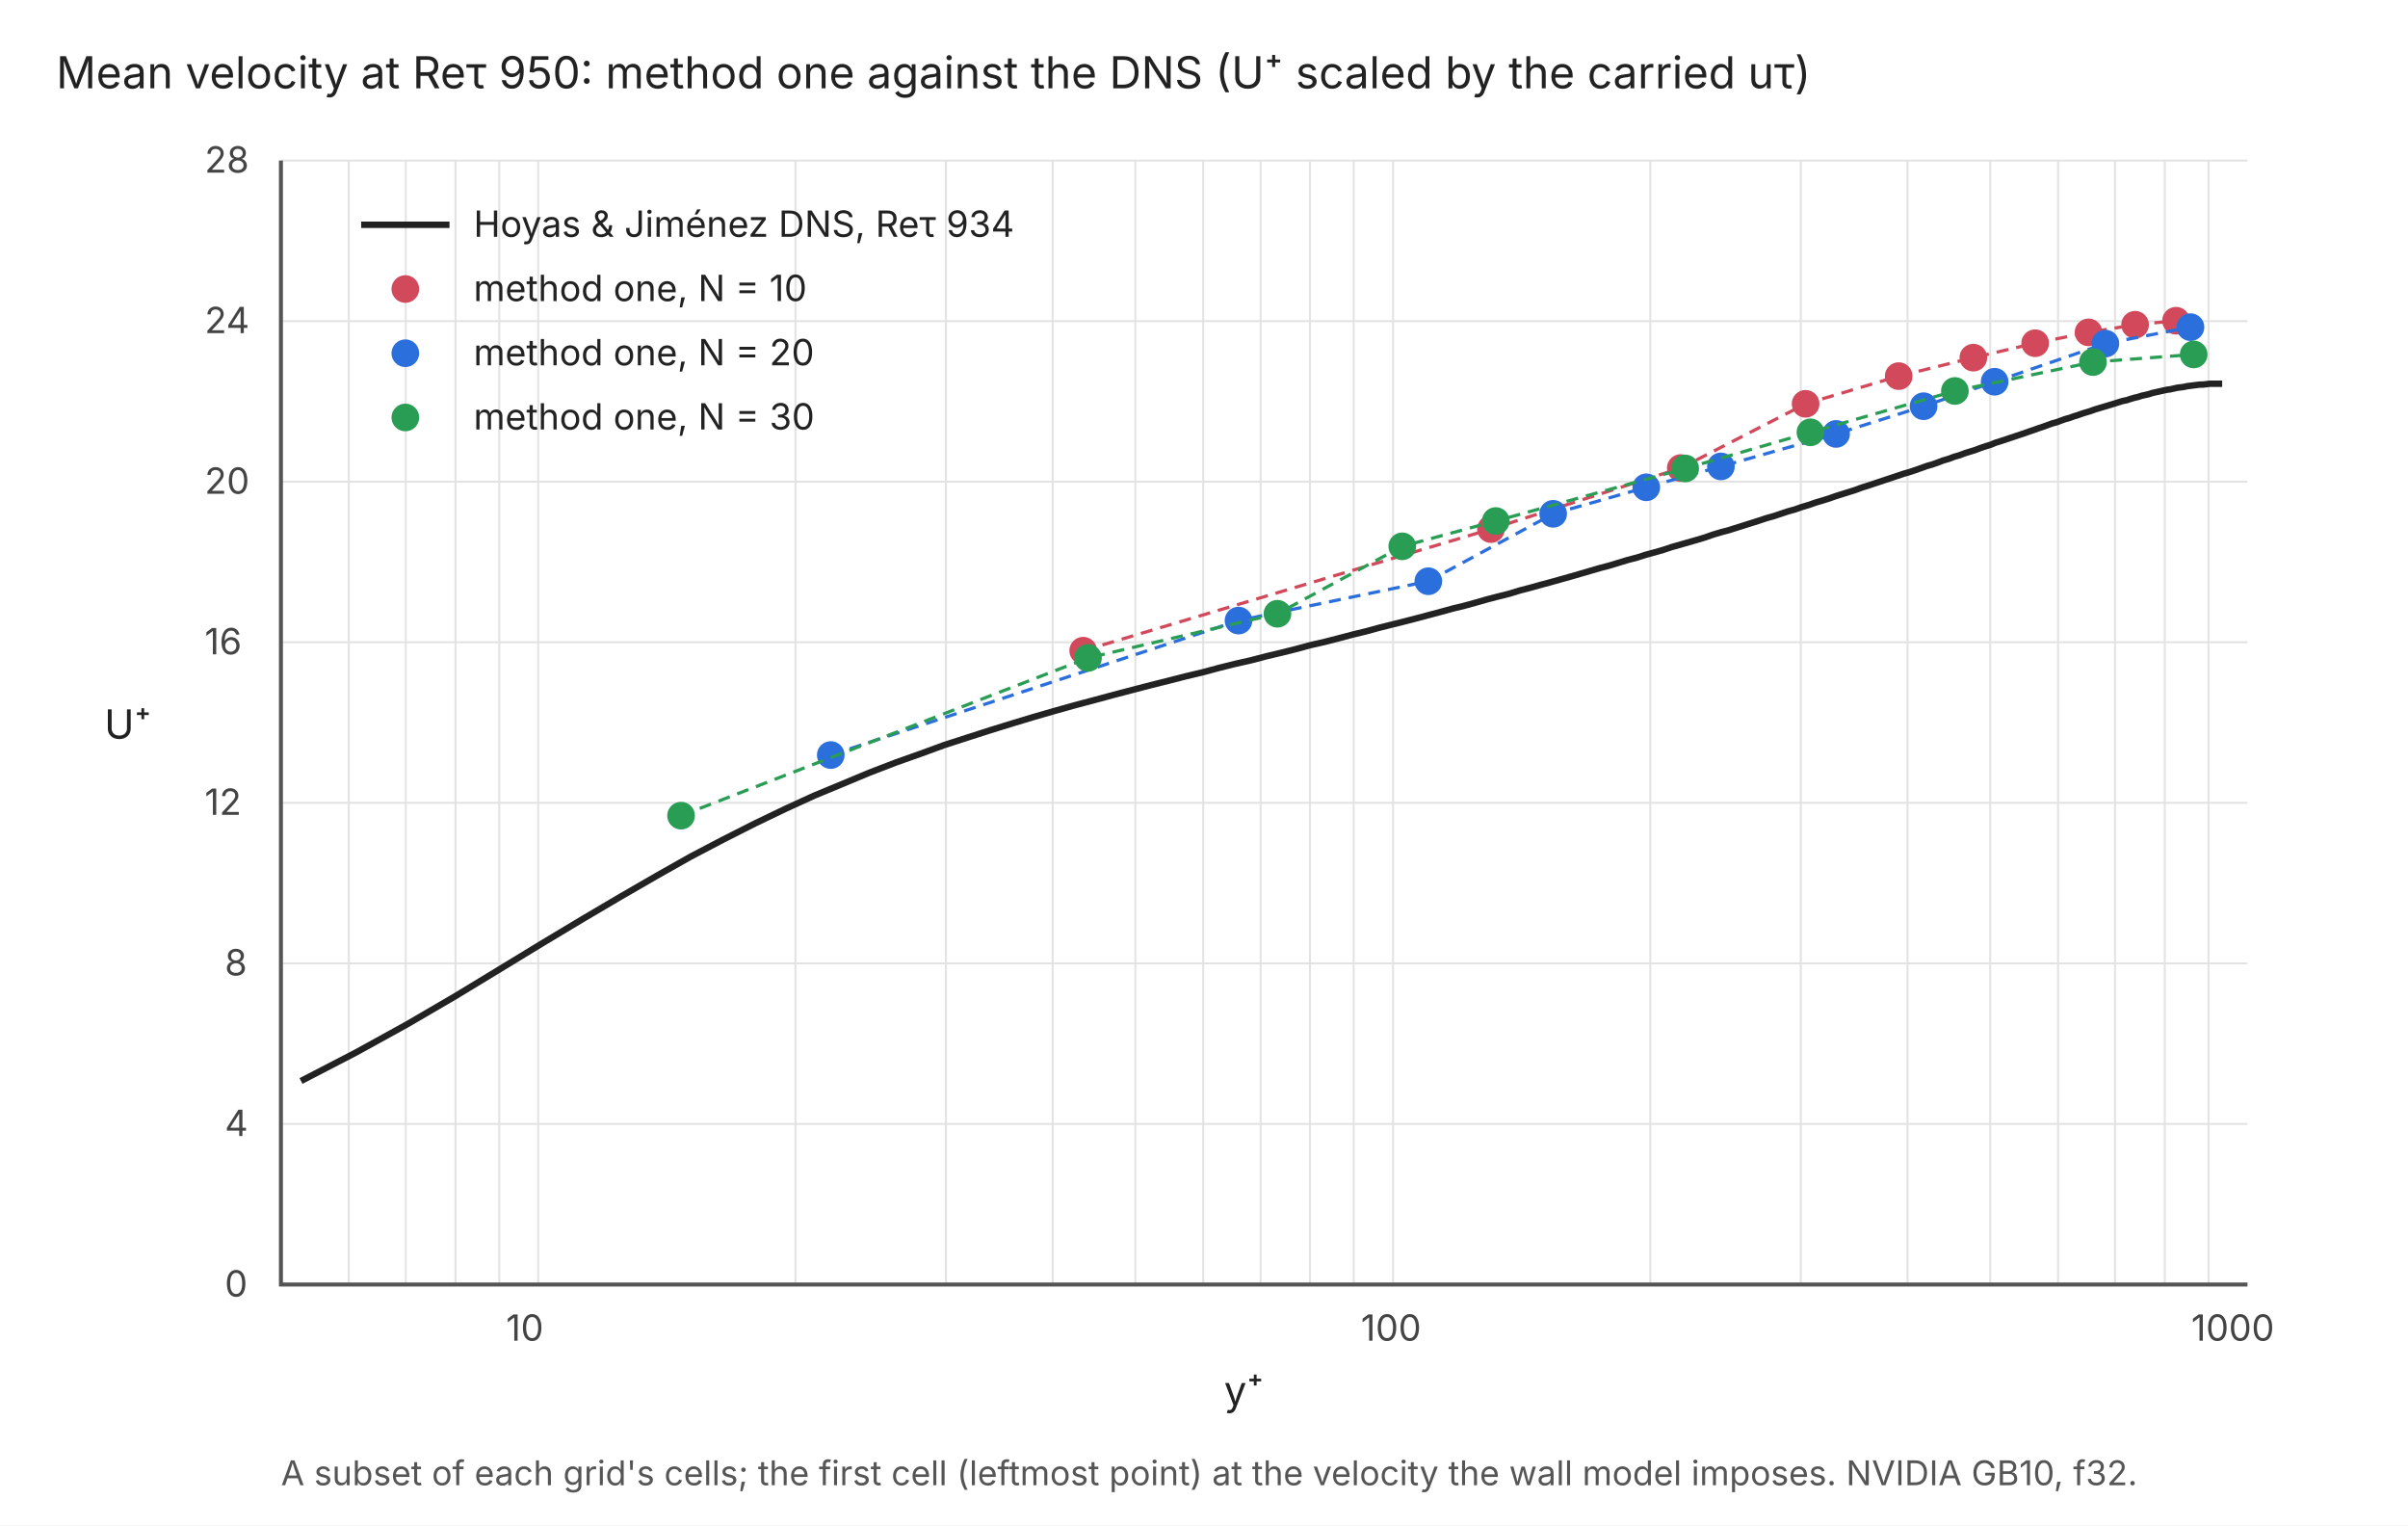
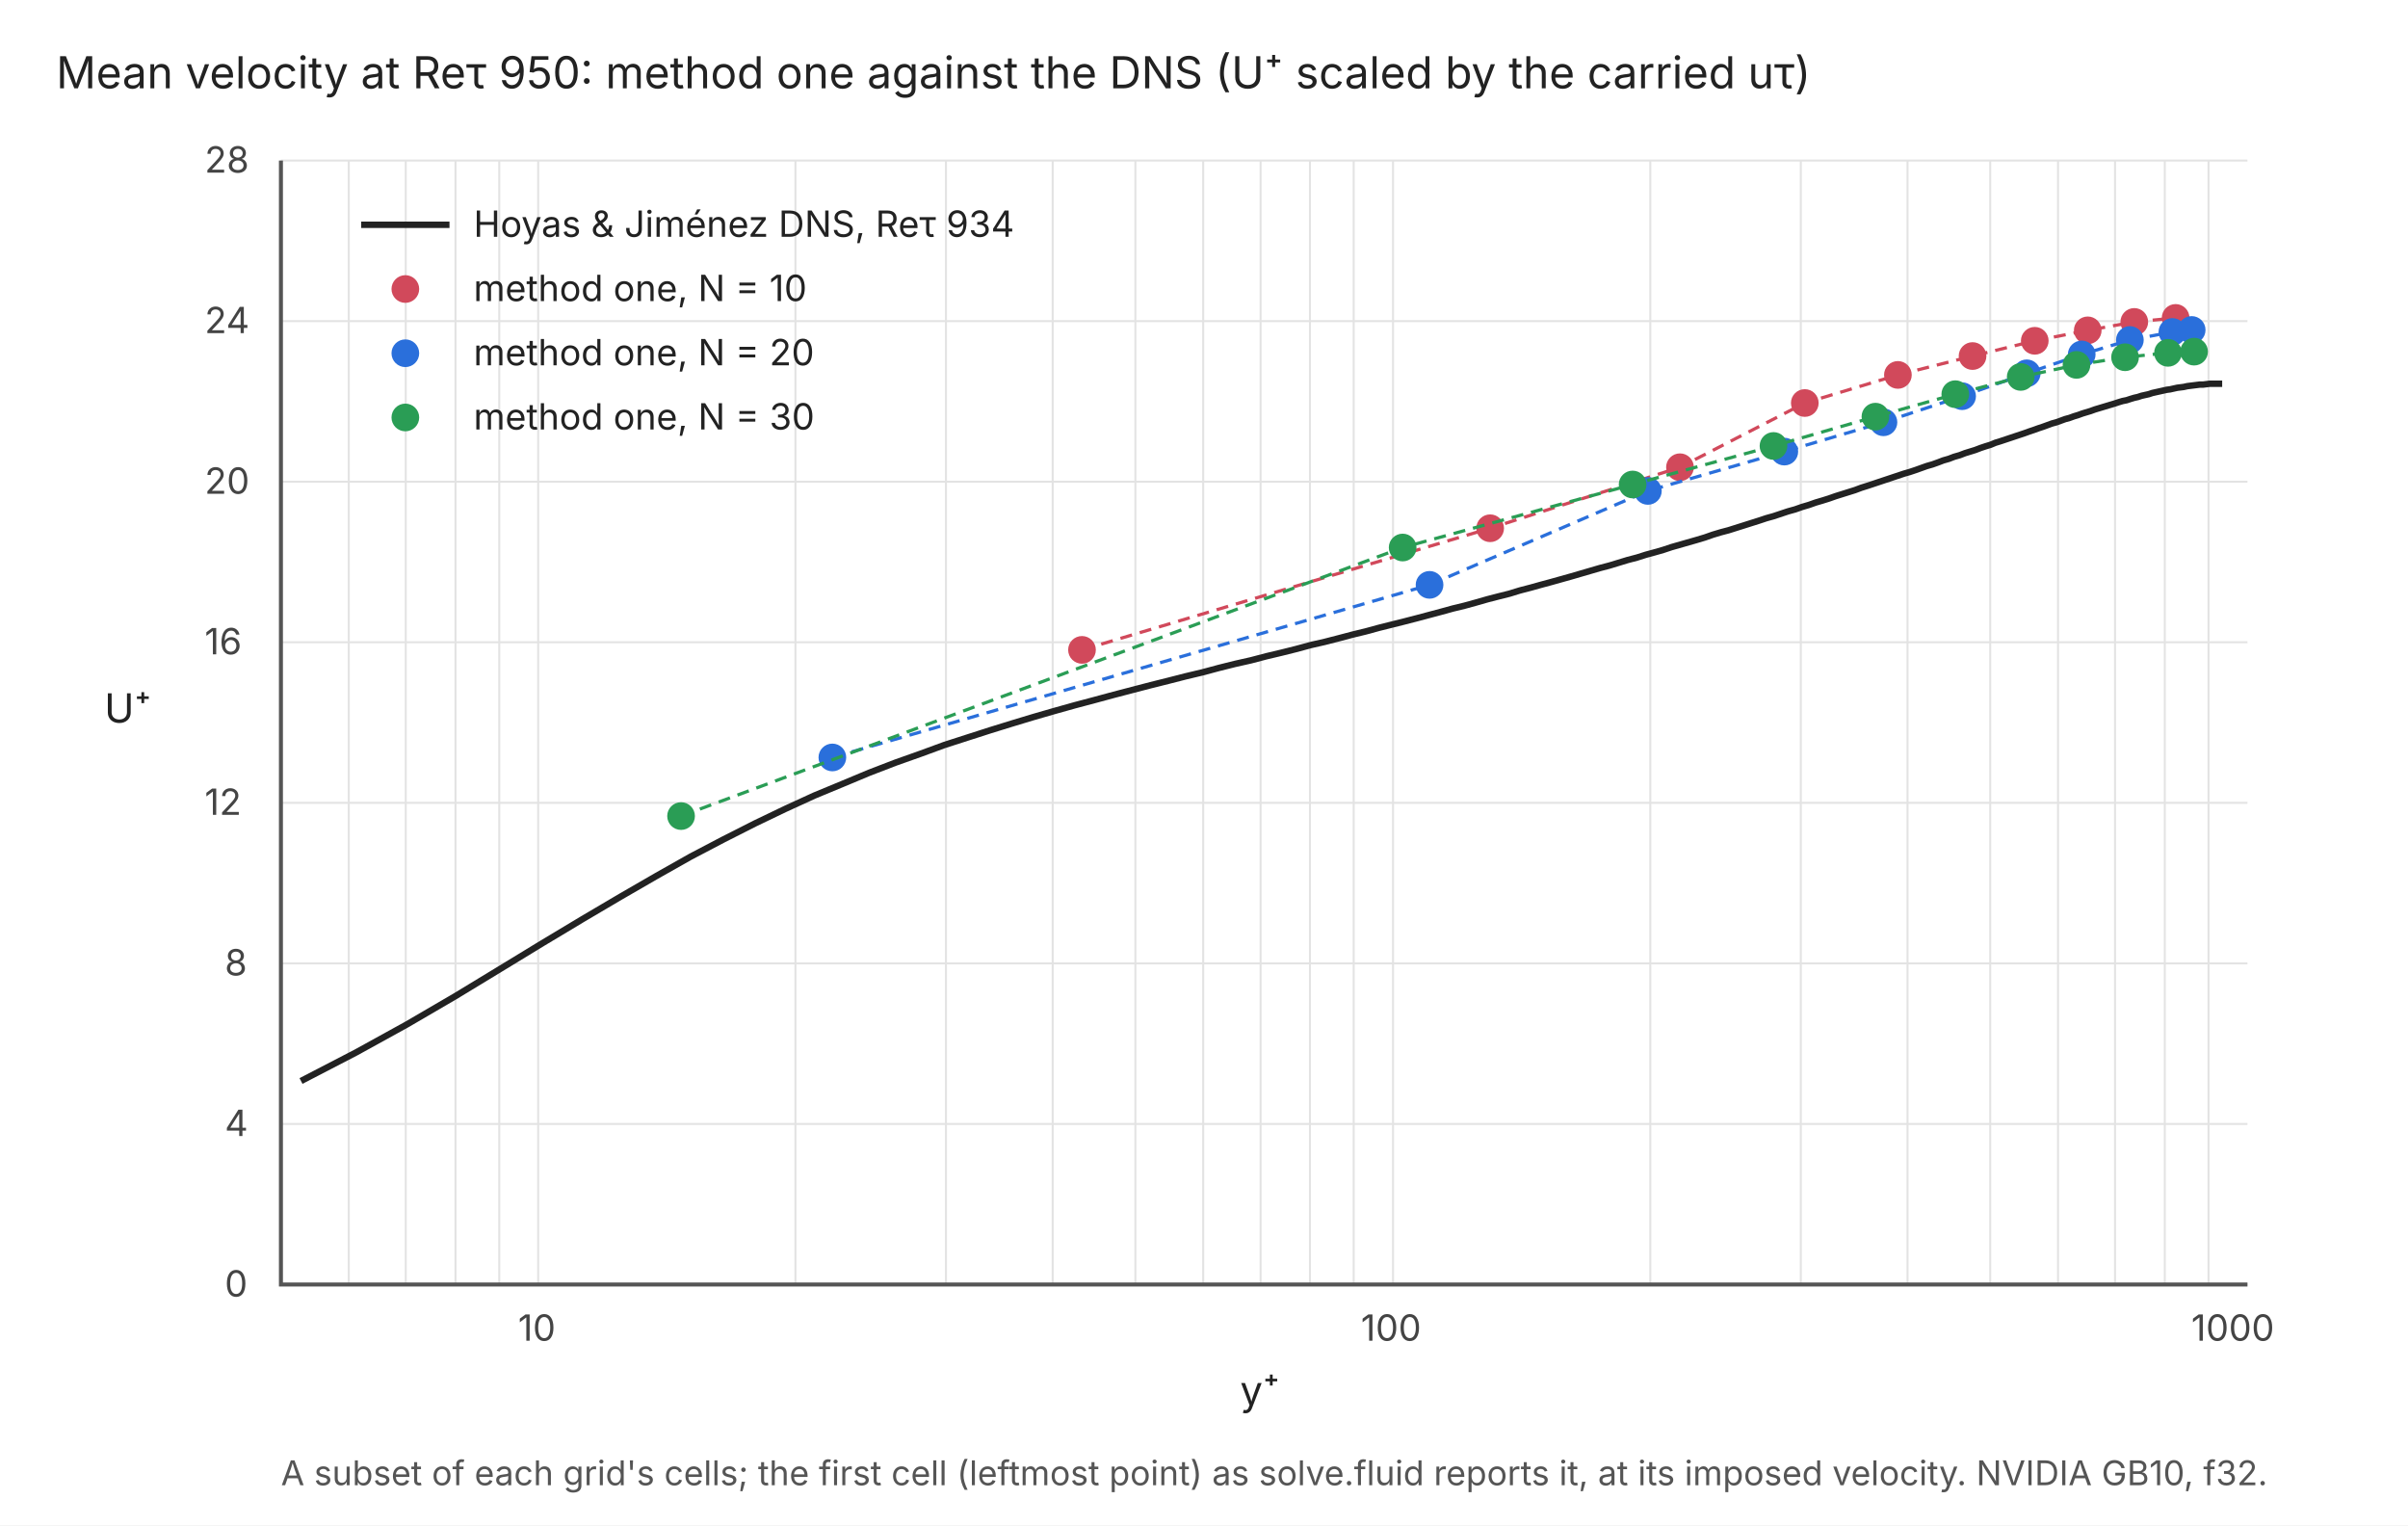
<svg xmlns="http://www.w3.org/2000/svg" width="600" height="380" viewBox="0 0 600 380">
  <g id="Layer_1" data-name="Layer 1">
    <path d="M0 0 L600 0 L600 380 L0 380 Z" fill="#ffffff" />
    <path d="M70 40 L70 320 M86.9 40 L86.9 320 M101.1 40 L101.1 320 M113.5 40 L113.5 320 M124.4 40 L124.4 320 M134.1 40 L134.1 320 M198.2 40 L198.2 320 M235.7 40 L235.7 320 M262.3 40 L262.3 320 M282.9 40 L282.9 320 M299.8 40 L299.8 320 M314.1 40 L314.1 320 M326.4 40 L326.4 320 M337.3 40 L337.3 320 M347.1 40 L347.1 320 M411.2 40 L411.2 320 M448.7 40 L448.7 320 M475.3 40 L475.3 320 M495.9 40 L495.9 320 M512.8 40 L512.8 320 M527 40 L527 320 M539.4 40 L539.4 320 M550.3 40 L550.3 320 M70 320 L560 320 M70 280 L560 280 M70 240 L560 240 M70 200 L560 200 M70 160 L560 160 M70 120 L560 120 M70 80 L560 80 M70 40 L560 40" fill="none" stroke="#e3e3e3" stroke-width="0.5" stroke-miterlimit="10" />
    <path d="M70 40 L70 320 L560 320" fill="none" stroke="#555555" stroke-miterlimit="10" />
-     <text transform="matrix(1 0 0 1 126.1 334)" x="0" y="0" xml:space="preserve" font-family="Inter, Helvetica, Arial, sans-serif" font-size="9" fill="#444444">
+     <text transform="matrix(1 0 0 1 129.1 334)" x="0" y="0" xml:space="preserve" font-family="Inter, Helvetica, Arial, sans-serif" font-size="9" fill="#444444">
      <tspan x="0" y="0">10</tspan>
    </text>
    <text transform="matrix(1 0 0 1 339.1 334)" x="0" y="0" xml:space="preserve" font-family="Inter, Helvetica, Arial, sans-serif" font-size="9" fill="#444444">
      <tspan x="0" y="0">100</tspan>
    </text>
    <text transform="matrix(1 0 0 1 546 334)" x="0" y="0" xml:space="preserve" font-family="Inter, Helvetica, Arial, sans-serif" font-size="9" fill="#444444">
      <tspan x="0" y="0">1000</tspan>
    </text>
    <text transform="matrix(1 0 0 1 56 323)" x="0" y="0" xml:space="preserve" font-family="Inter, Helvetica, Arial, sans-serif" font-size="9" fill="#444444">
      <tspan x="0" y="0">0</tspan>
    </text>
    <text transform="matrix(1 0 0 1 56 283)" x="0" y="0" xml:space="preserve" font-family="Inter, Helvetica, Arial, sans-serif" font-size="9" fill="#444444">
      <tspan x="0" y="0">4</tspan>
    </text>
    <text transform="matrix(1 0 0 1 56 243)" x="0" y="0" xml:space="preserve" font-family="Inter, Helvetica, Arial, sans-serif" font-size="9" fill="#444444">
      <tspan x="0" y="0">8</tspan>
    </text>
    <text transform="matrix(1 0 0 1 51 203)" x="0" y="0" xml:space="preserve" font-family="Inter, Helvetica, Arial, sans-serif" font-size="9" fill="#444444">
      <tspan x="0" y="0">12</tspan>
    </text>
    <text transform="matrix(1 0 0 1 51 163)" x="0" y="0" xml:space="preserve" font-family="Inter, Helvetica, Arial, sans-serif" font-size="9" fill="#444444">
      <tspan x="0" y="0">16</tspan>
    </text>
    <text transform="matrix(1 0 0 1 51 123)" x="0" y="0" xml:space="preserve" font-family="Inter, Helvetica, Arial, sans-serif" font-size="9" fill="#444444">
      <tspan x="0" y="0">20</tspan>
    </text>
    <text transform="matrix(1 0 0 1 51 83)" x="0" y="0" xml:space="preserve" font-family="Inter, Helvetica, Arial, sans-serif" font-size="9" fill="#444444">
      <tspan x="0" y="0">24</tspan>
    </text>
    <text transform="matrix(1 0 0 1 51 43)" x="0" y="0" xml:space="preserve" font-family="Inter, Helvetica, Arial, sans-serif" font-size="9" fill="#444444">
      <tspan x="0" y="0">28</tspan>
    </text>
-     <text transform="matrix(1 0 0 1 305 350)" x="0" y="0" xml:space="preserve" font-family="Inter, Helvetica, Arial, sans-serif" font-size="10" fill="#222222">
+     <text transform="matrix(1 0 0 1 309 350)" x="0" y="0" xml:space="preserve" font-family="Inter, Helvetica, Arial, sans-serif" font-size="10" fill="#222222">
      <tspan x="0" y="0">y⁺</tspan>
    </text>
-     <text transform="matrix(1 0 0 1 26 184)" x="0" y="0" xml:space="preserve" font-family="Inter, Helvetica, Arial, sans-serif" font-size="10" fill="#222222">
+     <text transform="matrix(1 0 0 1 26 180)" x="0" y="0" xml:space="preserve" font-family="Inter, Helvetica, Arial, sans-serif" font-size="10" fill="#222222">
      <tspan x="0" y="0">U⁺</tspan>
    </text>
    <path d="M75 269.3 L88.7 262.2 L101.4 255.2 L113.4 248.2 L124.6 241.4 L135.1 235 L145.1 229 L154.6 223.4 L163.6 218.2 L172.1 213.4 L180.3 209.1 L188.2 205.1 L195.7 201.5 L202.9 198.2 L209.9 195.3 L216.6 192.5 L223.1 190 L229.3 187.8 L235.3 185.6 L241.2 183.7 L246.8 181.9 L252.3 180.2 L257.6 178.6 L262.8 177.1 L267.8 175.7 L272.7 174.4 L277.5 173.1 L282.1 171.9 L286.7 170.7 L291.1 169.6 L295.4 168.5 L299.6 167.5 L303.7 166.4 L307.7 165.4 L311.7 164.5 L315.5 163.5 L319.3 162.6 L322.9 161.7 L326.6 160.7 L330.1 159.9 L333.6 159 L337 158.1 L340.3 157.3 L343.6 156.4 L346.8 155.6 L350 154.8 L353.1 154 L356.1 153.2 L359.1 152.4 L362 151.6 L364.9 150.9 L367.8 150.1 L370.6 149.3 L373.3 148.6 L376.1 147.9 L378.7 147.1 L381.4 146.4 L383.9 145.7 L386.5 145 L389 144.3 L391.5 143.6 L393.9 142.9 L396.3 142.2 L398.7 141.5 L401 140.9 L403.3 140.2 L405.6 139.5 L407.9 138.9 L410.1 138.2 L412.3 137.6 L414.4 137 L416.5 136.3 L418.6 135.7 L420.7 135.1 L422.8 134.5 L424.8 133.9 L426.8 133.2 L428.8 132.6 L430.7 132.1 L432.6 131.5 L434.5 130.9 L436.4 130.3 L438.3 129.7 L440.1 129.1 L441.9 128.6 L443.7 128 L445.5 127.4 L447.3 126.9 L449 126.3 L450.7 125.8 L452.4 125.2 L454.1 124.7 L455.7 124.2 L457.4 123.6 L459 123.1 L460.6 122.6 L462.2 122.1 L463.8 121.5 L465.4 121 L466.9 120.5 L468.4 120 L469.9 119.5 L471.4 119 L472.9 118.5 L474.4 118 L475.8 117.6 L477.3 117.1 L478.7 116.6 L480.1 116.1 L481.5 115.7 L482.9 115.2 L484.2 114.7 L485.6 114.3 L486.9 113.8 L488.3 113.4 L489.6 112.9 L490.9 112.5 L492.2 112.1 L493.5 111.6 L494.7 111.2 L496 110.8 L497.2 110.3 L498.5 109.9 L499.7 109.5 L500.9 109.1 L502.1 108.7 L503.3 108.3 L504.5 107.9 L505.6 107.5 L506.8 107.1 L507.9 106.7 L509.1 106.3 L510.2 105.9 L511.3 105.5 L512.4 105.2 L513.5 104.8 L514.6 104.4 L515.7 104.1 L516.8 103.7 L517.8 103.4 L518.9 103 L519.9 102.7 L520.9 102.4 L522 102 L523 101.7 L524 101.4 L525 101.1 L526 100.8 L527 100.5 L527.9 100.2 L528.9 99.9 L529.9 99.7 L530.8 99.4 L531.8 99.1 L532.7 98.9 L533.6 98.6 L534.5 98.4 L535.4 98.2 L536.3 97.9 L537.2 97.7 L538.1 97.5 L539 97.3 L539.9 97.1 L540.7 97 L541.6 96.8 L542.5 96.6 L543.3 96.5 L544.1 96.4 L545 96.2 L545.8 96.1 L546.6 96 L547.4 95.9 L548.2 95.8 L549 95.8 L549.8 95.7 L550.6 95.6 L551.4 95.6 L552.2 95.6 L552.9 95.6 L553.7 95.6" fill="none" stroke="#222222" stroke-width="1.6" stroke-miterlimit="10" />
-     <path d="M269.9 162.1 L371.5 131.8 L418.8 116.6 L449.9 100.6 L473.1 93.7 L491.7 89.1 L507.1 85.5 L520.4 82.8 L532 80.9 L542.2 79.9" fill="none" stroke="#d1495b" stroke-width="0.8" stroke-miterlimit="10" stroke-dasharray="3 2" />
-     <path d="M266.7 162.1 C266.7 163.867 268.133 165.3 269.9 165.3 C271.667 165.3 273.1 163.867 273.1 162.1 C273.1 160.333 271.667 158.9 269.9 158.9 C268.133 158.9 266.7 160.333 266.7 162.1 Z M368.3 131.8 C368.3 133.567 369.733 135 371.5 135 C373.267 135 374.7 133.567 374.7 131.8 C374.7 130.033 373.267 128.6 371.5 128.6 C369.733 128.6 368.3 130.033 368.3 131.8 Z M415.6 116.6 C415.6 118.367 417.033 119.8 418.8 119.8 C420.567 119.8 422 118.367 422 116.6 C422 114.833 420.567 113.4 418.8 113.4 C417.033 113.4 415.6 114.833 415.6 116.6 Z M446.7 100.6 C446.7 102.367 448.133 103.8 449.9 103.8 C451.667 103.8 453.1 102.367 453.1 100.6 C453.1 98.833 451.667 97.4 449.9 97.4 C448.133 97.4 446.7 98.833 446.7 100.6 Z M469.9 93.7 C469.9 95.467 471.333 96.9 473.1 96.9 C474.867 96.9 476.3 95.467 476.3 93.7 C476.3 91.933 474.867 90.5 473.1 90.5 C471.333 90.5 469.9 91.933 469.9 93.7 Z M488.5 89.1 C488.5 90.867 489.933 92.3 491.7 92.3 C493.467 92.3 494.9 90.867 494.9 89.1 C494.9 87.333 493.467 85.9 491.7 85.9 C489.933 85.9 488.5 87.333 488.5 89.1 Z M503.9 85.5 C503.9 87.267 505.333 88.7 507.1 88.7 C508.867 88.7 510.3 87.267 510.3 85.5 C510.3 83.733 508.867 82.3 507.1 82.3 C505.333 82.3 503.9 83.733 503.9 85.5 Z M517.2 82.8 C517.2 84.567 518.633 86 520.4 86 C522.167 86 523.6 84.567 523.6 82.8 C523.6 81.033 522.167 79.6 520.4 79.6 C518.633 79.6 517.2 81.033 517.2 82.8 Z M528.8 80.9 C528.8 82.667 530.233 84.1 532 84.1 C533.767 84.1 535.2 82.667 535.2 80.9 C535.2 79.133 533.767 77.7 532 77.7 C530.233 77.7 528.8 79.133 528.8 80.9 Z M539 79.9 C539 81.667 540.433 83.1 542.2 83.1 C543.967 83.1 545.4 81.667 545.4 79.9 C545.4 78.133 543.967 76.7 542.2 76.7 C540.433 76.7 539 78.133 539 79.9 Z" fill="#d1495b" stroke="#d1495b" stroke-width="0.5" stroke-miterlimit="10" />
-     <path d="M207 188.1 L308.6 154.6 L355.9 144.8 L387 128 L410.2 121.4 L428.8 116.2 L457.5 108.1 L479.3 101.2 L497 95.1 L524.6 85.6 L545.8 81.5" fill="none" stroke="#2a6fdb" stroke-width="0.8" stroke-miterlimit="10" stroke-dasharray="3 2" />
-     <path d="M203.8 188.1 C203.8 189.867 205.233 191.3 207 191.3 C208.767 191.3 210.2 189.867 210.2 188.1 C210.2 186.333 208.767 184.9 207 184.9 C205.233 184.9 203.8 186.333 203.8 188.1 Z M305.4 154.6 C305.4 156.367 306.833 157.8 308.6 157.8 C310.367 157.8 311.8 156.367 311.8 154.6 C311.8 152.833 310.367 151.4 308.6 151.4 C306.833 151.4 305.4 152.833 305.4 154.6 Z M352.7 144.8 C352.7 146.567 354.133 148 355.9 148 C357.667 148 359.1 146.567 359.1 144.8 C359.1 143.033 357.667 141.6 355.9 141.6 C354.133 141.6 352.7 143.033 352.7 144.8 Z M383.8 128 C383.8 129.767 385.233 131.2 387 131.2 C388.767 131.2 390.2 129.767 390.2 128 C390.2 126.233 388.767 124.8 387 124.8 C385.233 124.8 383.8 126.233 383.8 128 Z M407 121.4 C407 123.167 408.433 124.6 410.2 124.6 C411.967 124.6 413.4 123.167 413.4 121.4 C413.4 119.633 411.967 118.2 410.2 118.2 C408.433 118.2 407 119.633 407 121.4 Z M425.6 116.2 C425.6 117.967 427.033 119.4 428.8 119.4 C430.567 119.4 432 117.967 432 116.2 C432 114.433 430.567 113 428.8 113 C427.033 113 425.6 114.433 425.6 116.2 Z M454.3 108.1 C454.3 109.867 455.733 111.3 457.5 111.3 C459.267 111.3 460.7 109.867 460.7 108.1 C460.7 106.333 459.267 104.9 457.5 104.9 C455.733 104.9 454.3 106.333 454.3 108.1 Z M476.1 101.2 C476.1 102.967 477.533 104.4 479.3 104.4 C481.067 104.4 482.5 102.967 482.5 101.2 C482.5 99.433 481.067 98 479.3 98 C477.533 98 476.1 99.433 476.1 101.2 Z M493.8 95.1 C493.8 96.867 495.233 98.3 497 98.3 C498.767 98.3 500.2 96.867 500.2 95.1 C500.2 93.333 498.767 91.9 497 91.9 C495.233 91.9 493.8 93.333 493.8 95.1 Z M521.4 85.6 C521.4 87.367 522.833 88.8 524.6 88.8 C526.367 88.8 527.8 87.367 527.8 85.6 C527.8 83.833 526.367 82.4 524.6 82.4 C522.833 82.4 521.4 83.833 521.4 85.6 Z M542.6 81.5 C542.6 83.267 544.033 84.7 545.8 84.7 C547.567 84.7 549 83.267 549 81.5 C549 79.733 547.567 78.3 545.8 78.3 C544.033 78.3 542.6 79.733 542.6 81.5 Z" fill="#2a6fdb" stroke="#2a6fdb" stroke-width="0.5" stroke-miterlimit="10" />
-     <path d="M169.7 203.2 L271.1 163.9 L318.3 152.9 L349.4 136.1 L372.7 129.8 L419.9 116.7 L451.1 107.7 L487.1 97.4 L521.5 90.2 L546.6 88.3" fill="none" stroke="#2a9d55" stroke-width="0.8" stroke-miterlimit="10" stroke-dasharray="3 2" />
-     <path d="M166.5 203.2 C166.5 204.967 167.933 206.4 169.7 206.4 C171.467 206.4 172.9 204.967 172.9 203.2 C172.9 201.433 171.467 200 169.7 200 C167.933 200 166.5 201.433 166.5 203.2 Z M267.9 163.9 C267.9 165.667 269.333 167.1 271.1 167.1 C272.867 167.1 274.3 165.667 274.3 163.9 C274.3 162.133 272.867 160.7 271.1 160.7 C269.333 160.7 267.9 162.133 267.9 163.9 Z M315.1 152.9 C315.1 154.667 316.533 156.1 318.3 156.1 C320.067 156.1 321.5 154.667 321.5 152.9 C321.5 151.133 320.067 149.7 318.3 149.7 C316.533 149.7 315.1 151.133 315.1 152.9 Z M346.2 136.1 C346.2 137.867 347.633 139.3 349.4 139.3 C351.167 139.3 352.6 137.867 352.6 136.1 C352.6 134.333 351.167 132.9 349.4 132.9 C347.633 132.9 346.2 134.333 346.2 136.1 Z M369.5 129.8 C369.5 131.567 370.933 133 372.7 133 C374.467 133 375.9 131.567 375.9 129.8 C375.9 128.033 374.467 126.6 372.7 126.6 C370.933 126.6 369.5 128.033 369.5 129.8 Z M416.7 116.7 C416.7 118.467 418.133 119.9 419.9 119.9 C421.667 119.9 423.1 118.467 423.1 116.7 C423.1 114.933 421.667 113.5 419.9 113.5 C418.133 113.5 416.7 114.933 416.7 116.7 Z M447.9 107.7 C447.9 109.467 449.333 110.9 451.1 110.9 C452.867 110.9 454.3 109.467 454.3 107.7 C454.3 105.933 452.867 104.5 451.1 104.5 C449.333 104.5 447.9 105.933 447.9 107.7 Z M483.9 97.4 C483.9 99.167 485.333 100.6 487.1 100.6 C488.867 100.6 490.3 99.167 490.3 97.4 C490.3 95.633 488.867 94.2 487.1 94.2 C485.333 94.2 483.9 95.633 483.9 97.4 Z M518.3 90.2 C518.3 91.967 519.733 93.4 521.5 93.4 C523.267 93.4 524.7 91.967 524.7 90.2 C524.7 88.433 523.267 87 521.5 87 C519.733 87 518.3 88.433 518.3 90.2 Z M543.4 88.3 C543.4 90.067 544.833 91.5 546.6 91.5 C548.367 91.5 549.8 90.067 549.8 88.3 C549.8 86.533 548.367 85.1 546.6 85.1 C544.833 85.1 543.4 86.533 543.4 88.3 Z" fill="#2a9d55" stroke="#2a9d55" stroke-width="0.5" stroke-miterlimit="10" />
+     <path d="M269.6 161.9 L371.3 131.6 L418.6 116.4 L449.7 100.4 L472.9 93.4 L491.5 88.7 L507 84.9 L520.2 82.3 L531.8 80.2 L542.1 79.2" fill="none" stroke="#d1495b" stroke-width="0.8" stroke-miterlimit="10" stroke-dasharray="3 2" />
+     <path d="M266.4 161.9 C266.4 163.667 267.833 165.1 269.6 165.1 C271.367 165.1 272.8 163.667 272.8 161.9 C272.8 160.133 271.367 158.7 269.6 158.7 C267.833 158.7 266.4 160.133 266.4 161.9 Z M368.1 131.6 C368.1 133.367 369.533 134.8 371.3 134.8 C373.067 134.8 374.5 133.367 374.5 131.6 C374.5 129.833 373.067 128.4 371.3 128.4 C369.533 128.4 368.1 129.833 368.1 131.6 Z M415.4 116.4 C415.4 118.167 416.833 119.6 418.6 119.6 C420.367 119.6 421.8 118.167 421.8 116.4 C421.8 114.633 420.367 113.2 418.6 113.2 C416.833 113.2 415.4 114.633 415.4 116.4 Z M446.5 100.4 C446.5 102.167 447.933 103.6 449.7 103.6 C451.467 103.6 452.9 102.167 452.9 100.4 C452.9 98.633 451.467 97.2 449.7 97.2 C447.933 97.2 446.5 98.633 446.5 100.4 Z M469.7 93.4 C469.7 95.167 471.133 96.6 472.9 96.6 C474.667 96.6 476.1 95.167 476.1 93.4 C476.1 91.633 474.667 90.2 472.9 90.2 C471.133 90.2 469.7 91.633 469.7 93.4 Z M488.3 88.7 C488.3 90.467 489.733 91.9 491.5 91.9 C493.267 91.9 494.7 90.467 494.7 88.7 C494.7 86.933 493.267 85.5 491.5 85.5 C489.733 85.5 488.3 86.933 488.3 88.7 Z M503.8 84.9 C503.8 86.667 505.233 88.1 507 88.1 C508.767 88.1 510.2 86.667 510.2 84.9 C510.2 83.133 508.767 81.7 507 81.7 C505.233 81.7 503.8 83.133 503.8 84.9 Z M517 82.3 C517 84.067 518.433 85.5 520.2 85.5 C521.967 85.5 523.4 84.067 523.4 82.3 C523.4 80.533 521.967 79.1 520.2 79.1 C518.433 79.1 517 80.533 517 82.3 Z M528.6 80.2 C528.6 81.967 530.033 83.4 531.8 83.4 C533.567 83.4 535 81.967 535 80.2 C535 78.433 533.567 77 531.8 77 C530.033 77 528.6 78.433 528.6 80.2 Z M538.9 79.2 C538.9 80.967 540.333 82.4 542.1 82.4 C543.867 82.4 545.3 80.967 545.3 79.2 C545.3 77.433 543.867 76 542.1 76 C540.333 76 538.9 77.433 538.9 79.2 Z" fill="#d1495b" stroke="#d1495b" stroke-width="0.5" stroke-miterlimit="10" />
+     <path d="M207.4 188.7 L356.2 145.7 L410.6 122.3 L444.6 112.5 L469.3 105.2 L488.9 98.7 L505 93 L518.7 88.3 L530.7 84.7 L541.3 82.7 L546.1 82.2" fill="none" stroke="#2a6fdb" stroke-width="0.8" stroke-miterlimit="10" stroke-dasharray="3 2" />
+     <path d="M204.2 188.7 C204.2 190.467 205.633 191.9 207.4 191.9 C209.167 191.9 210.6 190.467 210.6 188.7 C210.6 186.933 209.167 185.5 207.4 185.5 C205.633 185.5 204.2 186.933 204.2 188.7 Z M353 145.7 C353 147.467 354.433 148.9 356.2 148.9 C357.967 148.9 359.4 147.467 359.4 145.7 C359.4 143.933 357.967 142.5 356.2 142.5 C354.433 142.5 353 143.933 353 145.7 Z M407.4 122.3 C407.4 124.067 408.833 125.5 410.6 125.5 C412.367 125.5 413.8 124.067 413.8 122.3 C413.8 120.533 412.367 119.1 410.6 119.1 C408.833 119.1 407.4 120.533 407.4 122.3 Z M441.4 112.5 C441.4 114.267 442.833 115.7 444.6 115.7 C446.367 115.7 447.8 114.267 447.8 112.5 C447.8 110.733 446.367 109.3 444.6 109.3 C442.833 109.3 441.4 110.733 441.4 112.5 Z M466.1 105.2 C466.1 106.967 467.533 108.4 469.3 108.4 C471.067 108.4 472.5 106.967 472.5 105.2 C472.5 103.433 471.067 102 469.3 102 C467.533 102 466.1 103.433 466.1 105.2 Z M485.7 98.7 C485.7 100.467 487.133 101.9 488.9 101.9 C490.667 101.9 492.1 100.467 492.1 98.7 C492.1 96.933 490.667 95.5 488.9 95.5 C487.133 95.5 485.7 96.933 485.7 98.7 Z M501.8 93 C501.8 94.767 503.233 96.2 505 96.2 C506.767 96.2 508.2 94.767 508.2 93 C508.2 91.233 506.767 89.8 505 89.8 C503.233 89.8 501.8 91.233 501.8 93 Z M515.5 88.3 C515.5 90.067 516.933 91.5 518.7 91.5 C520.467 91.5 521.9 90.067 521.9 88.3 C521.9 86.533 520.467 85.1 518.7 85.1 C516.933 85.1 515.5 86.533 515.5 88.3 Z M527.5 84.7 C527.5 86.467 528.933 87.9 530.7 87.9 C532.467 87.9 533.9 86.467 533.9 84.7 C533.9 82.933 532.467 81.5 530.7 81.5 C528.933 81.5 527.5 82.933 527.5 84.7 Z M538.1 82.7 C538.1 84.467 539.533 85.9 541.3 85.9 C543.067 85.9 544.5 84.467 544.5 82.7 C544.5 80.933 543.067 79.5 541.3 79.5 C539.533 79.5 538.1 80.933 538.1 82.7 Z M542.9 82.2 C542.9 83.967 544.333 85.4 546.1 85.4 C547.867 85.4 549.3 83.967 549.3 82.2 C549.3 80.433 547.867 79 546.1 79 C544.333 79 542.9 80.433 542.9 82.2 Z" fill="#2a6fdb" stroke="#2a6fdb" stroke-width="0.5" stroke-miterlimit="10" />
+     <path d="M169.7 203.3 L349.5 136.4 L406.8 120.7 L441.9 111.1 L467.3 103.8 L487.2 98.2 L503.5 93.9 L517.4 90.9 L529.5 89 L540.2 87.9 L546.7 87.6" fill="none" stroke="#2a9d55" stroke-width="0.8" stroke-miterlimit="10" stroke-dasharray="3 2" />
+     <path d="M166.5 203.3 C166.5 205.067 167.933 206.5 169.7 206.5 C171.467 206.5 172.9 205.067 172.9 203.3 C172.9 201.533 171.467 200.1 169.7 200.1 C167.933 200.1 166.5 201.533 166.5 203.3 Z M346.3 136.4 C346.3 138.167 347.733 139.6 349.5 139.6 C351.267 139.6 352.7 138.167 352.7 136.4 C352.7 134.633 351.267 133.2 349.5 133.2 C347.733 133.2 346.3 134.633 346.3 136.4 Z M403.6 120.7 C403.6 122.467 405.033 123.9 406.8 123.9 C408.567 123.9 410 122.467 410 120.7 C410 118.933 408.567 117.5 406.8 117.5 C405.033 117.5 403.6 118.933 403.6 120.7 Z M438.7 111.1 C438.7 112.867 440.133 114.3 441.9 114.3 C443.667 114.3 445.1 112.867 445.1 111.1 C445.1 109.333 443.667 107.9 441.9 107.9 C440.133 107.9 438.7 109.333 438.7 111.1 Z M464.1 103.8 C464.1 105.567 465.533 107 467.3 107 C469.067 107 470.5 105.567 470.5 103.8 C470.5 102.033 469.067 100.6 467.3 100.6 C465.533 100.6 464.1 102.033 464.1 103.8 Z M484 98.2 C484 99.967 485.433 101.4 487.2 101.4 C488.967 101.4 490.4 99.967 490.4 98.2 C490.4 96.433 488.967 95 487.2 95 C485.433 95 484 96.433 484 98.2 Z M500.3 93.9 C500.3 95.667 501.733 97.1 503.5 97.1 C505.267 97.1 506.7 95.667 506.7 93.9 C506.7 92.133 505.267 90.7 503.5 90.7 C501.733 90.7 500.3 92.133 500.3 93.9 Z M514.2 90.9 C514.2 92.667 515.633 94.1 517.4 94.1 C519.167 94.1 520.6 92.667 520.6 90.9 C520.6 89.133 519.167 87.7 517.4 87.7 C515.633 87.7 514.2 89.133 514.2 90.9 Z M526.3 89 C526.3 90.767 527.733 92.2 529.5 92.2 C531.267 92.2 532.7 90.767 532.7 89 C532.7 87.233 531.267 85.8 529.5 85.8 C527.733 85.8 526.3 87.233 526.3 89 Z M537 87.9 C537 89.667 538.433 91.1 540.2 91.1 C541.967 91.1 543.4 89.667 543.4 87.9 C543.4 86.133 541.967 84.7 540.2 84.7 C538.433 84.7 537 86.133 537 87.9 Z M543.5 87.6 C543.5 89.367 544.933 90.8 546.7 90.8 C548.467 90.8 549.9 89.367 549.9 87.6 C549.9 85.833 548.467 84.4 546.7 84.4 C544.933 84.4 543.5 85.833 543.5 87.6 Z" fill="#2a9d55" stroke="#2a9d55" stroke-width="0.5" stroke-miterlimit="10" />
    <path d="M90 56 L112 56" fill="none" stroke="#222222" stroke-width="1.6" stroke-miterlimit="10" />
    <text transform="matrix(1 0 0 1 118 59)" x="0" y="0" xml:space="preserve" font-family="Inter, Helvetica, Arial, sans-serif" font-size="9" fill="#222222">
      <tspan x="0" y="0">Hoyas &amp; Jiménez DNS, Reτ 934</tspan>
    </text>
    <path d="M97.8 72 C97.8 73.767 99.233 75.2 101 75.2 C102.767 75.2 104.2 73.767 104.2 72 C104.2 70.233 102.767 68.8 101 68.8 C99.233 68.8 97.8 70.233 97.8 72 Z" fill="#d1495b" stroke="#d1495b" stroke-width="0.5" stroke-miterlimit="10" />
    <text transform="matrix(1 0 0 1 118 75)" x="0" y="0" xml:space="preserve" font-family="Inter, Helvetica, Arial, sans-serif" font-size="9" fill="#222222">
      <tspan x="0" y="0">method one, N = 10</tspan>
    </text>
    <path d="M97.8 88 C97.8 89.767 99.233 91.2 101 91.2 C102.767 91.2 104.2 89.767 104.2 88 C104.2 86.233 102.767 84.8 101 84.8 C99.233 84.8 97.8 86.233 97.8 88 Z" fill="#2a6fdb" stroke="#2a6fdb" stroke-width="0.5" stroke-miterlimit="10" />
    <text transform="matrix(1 0 0 1 118 91)" x="0" y="0" xml:space="preserve" font-family="Inter, Helvetica, Arial, sans-serif" font-size="9" fill="#222222">
      <tspan x="0" y="0">method one, N = 20</tspan>
    </text>
    <path d="M97.8 104 C97.8 105.767 99.233 107.2 101 107.2 C102.767 107.2 104.2 105.767 104.2 104 C104.2 102.233 102.767 100.8 101 100.8 C99.233 100.8 97.8 102.233 97.8 104 Z" fill="#2a9d55" stroke="#2a9d55" stroke-width="0.5" stroke-miterlimit="10" />
    <text transform="matrix(1 0 0 1 118 107)" x="0" y="0" xml:space="preserve" font-family="Inter, Helvetica, Arial, sans-serif" font-size="9" fill="#222222">
      <tspan x="0" y="0">method one, N = 30</tspan>
    </text>
    <text transform="matrix(1 0 0 1 14 22)" x="0" y="0" xml:space="preserve" font-family="Inter, Helvetica, Arial, sans-serif" font-size="11" fill="#222222">
      <tspan x="0" y="0">Mean velocity at Reτ 950: method one against the DNS (U⁺ scaled by the carried uτ)</tspan>
    </text>
    <text transform="matrix(1 0 0 1 70 370)" x="0" y="0" xml:space="preserve" font-family="Inter, Helvetica, Arial, sans-serif" font-size="8.5" fill="#555555">
-       <tspan x="0" y="0">A subset of each grid's cells; the first cell (leftmost point) at the velocity the wall model imposes. NVIDIA GB10, f32.</tspan>
+       <tspan x="0" y="0">A subset of each grid's cells; the first cell (leftmost point) as solve.fluid reports it, at its imposed velocity. NVIDIA GB10, f32.</tspan>
    </text>
  </g>
</svg>
